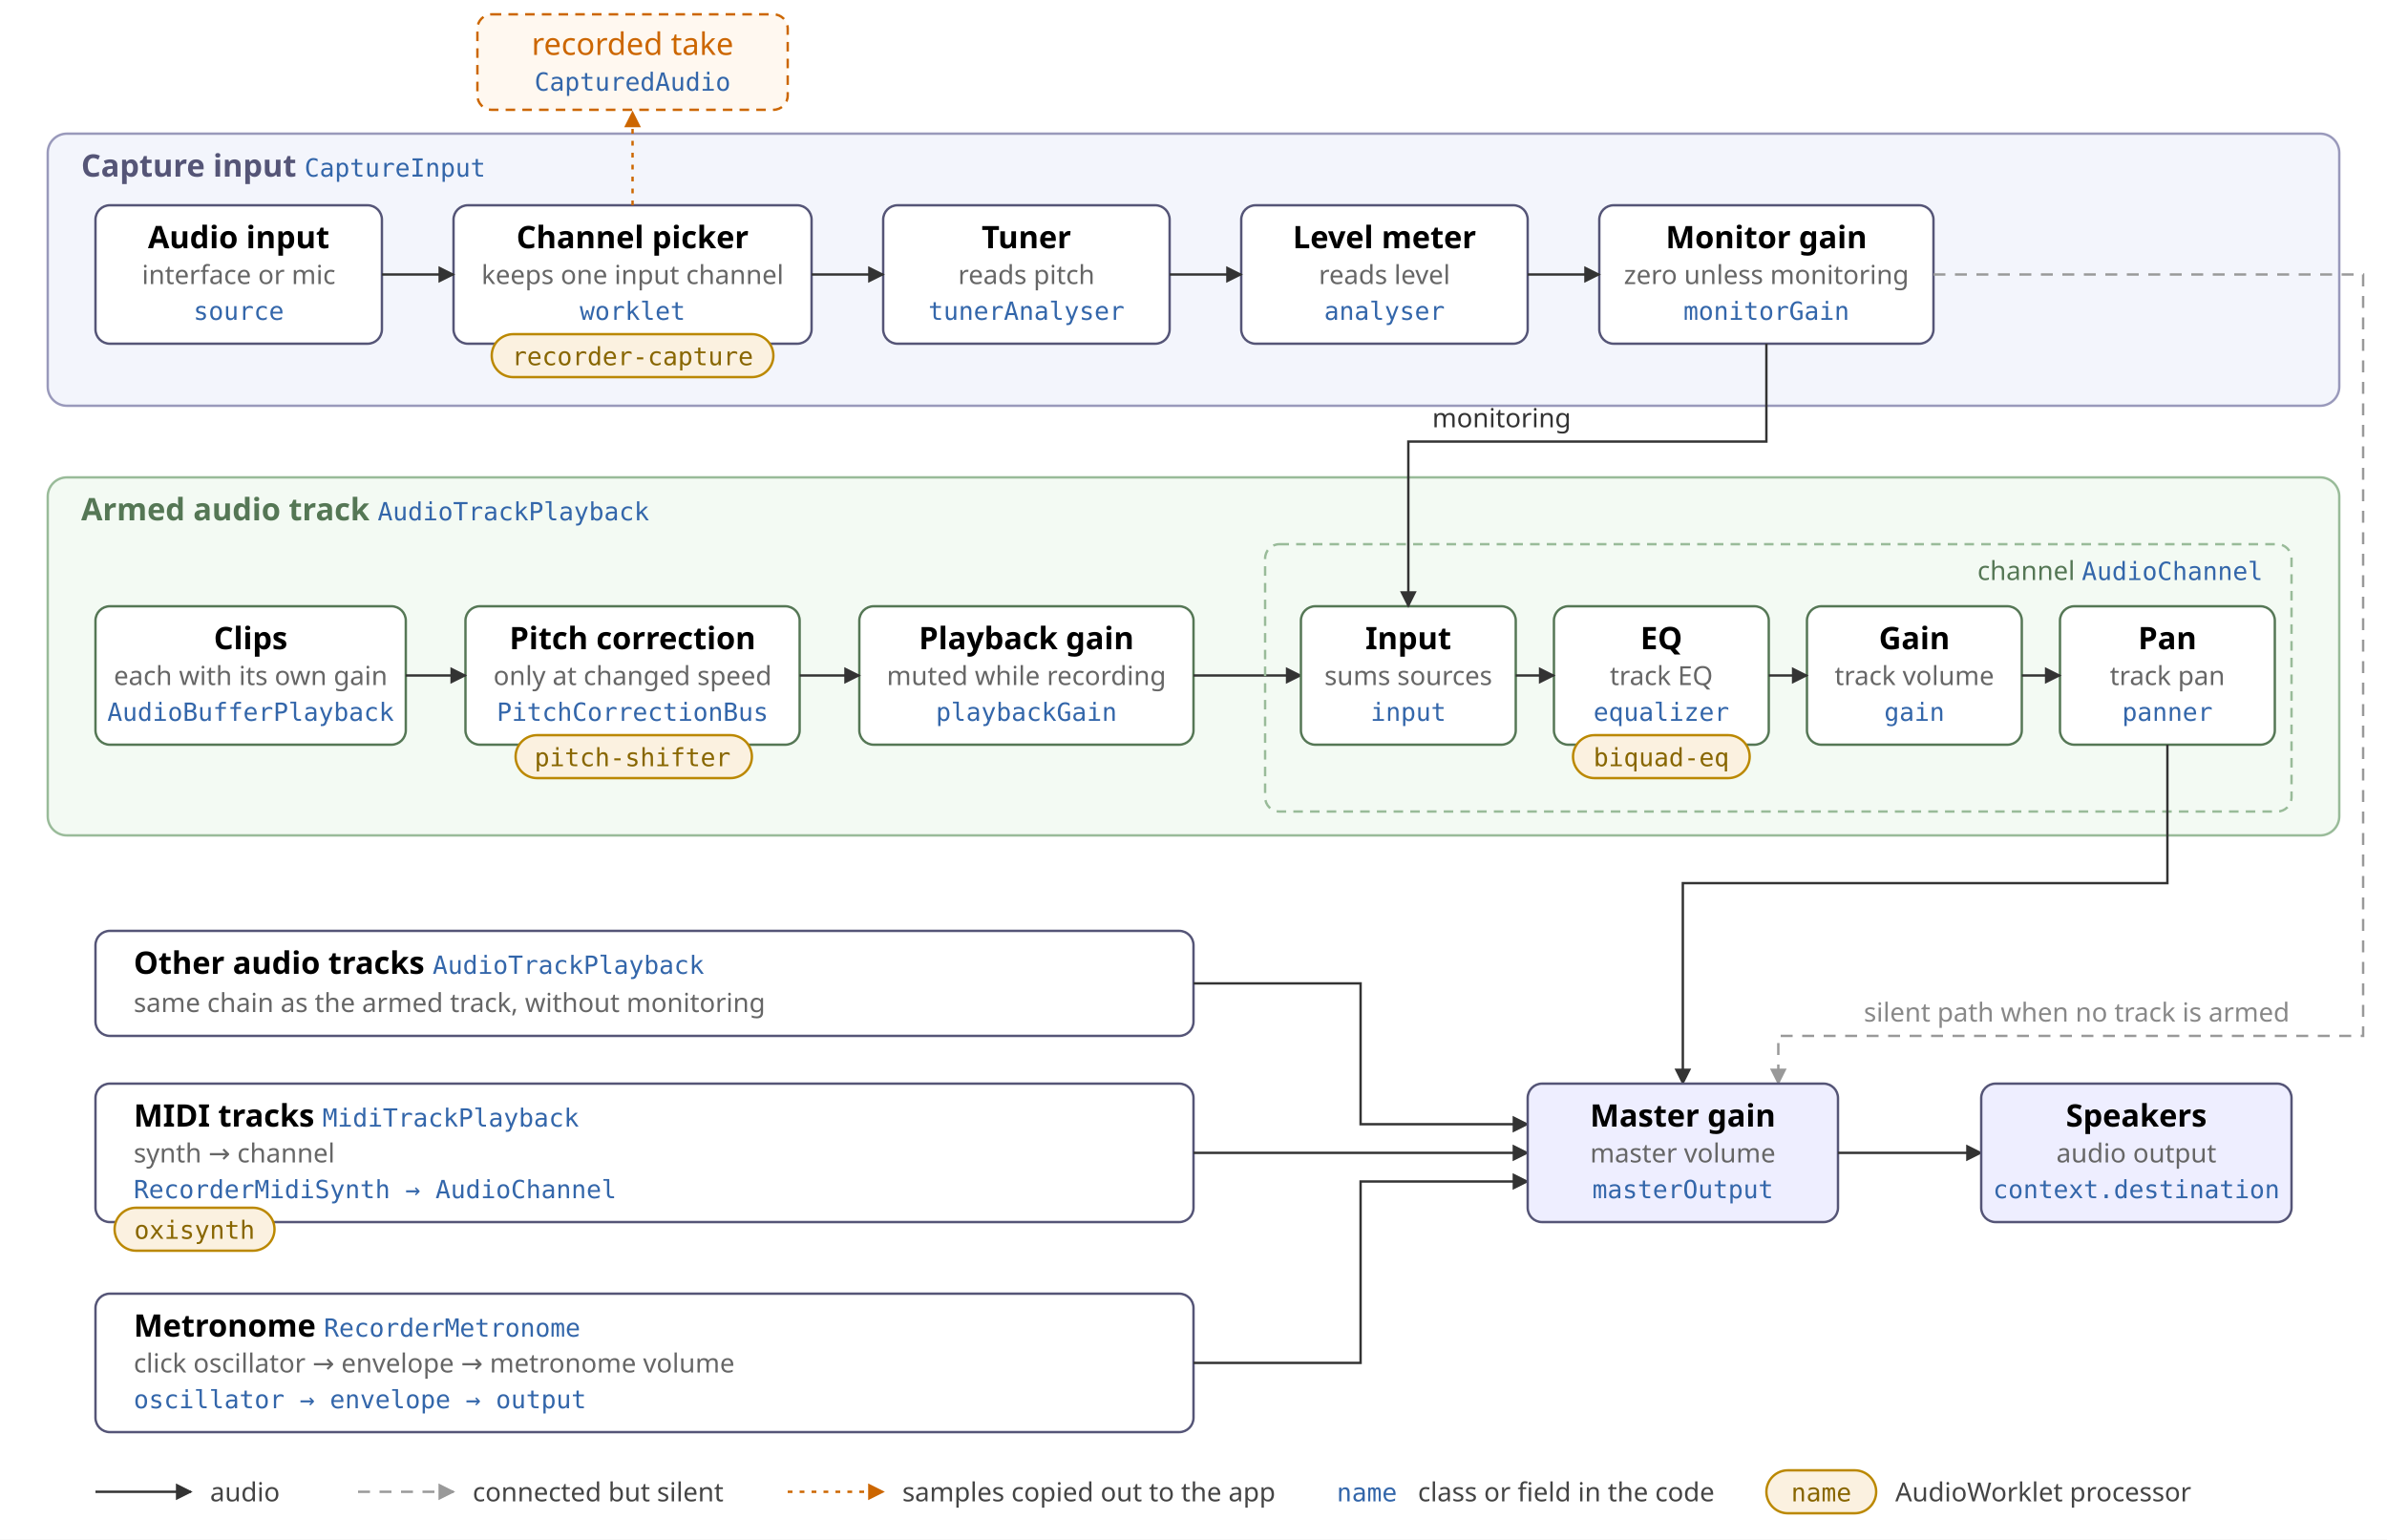
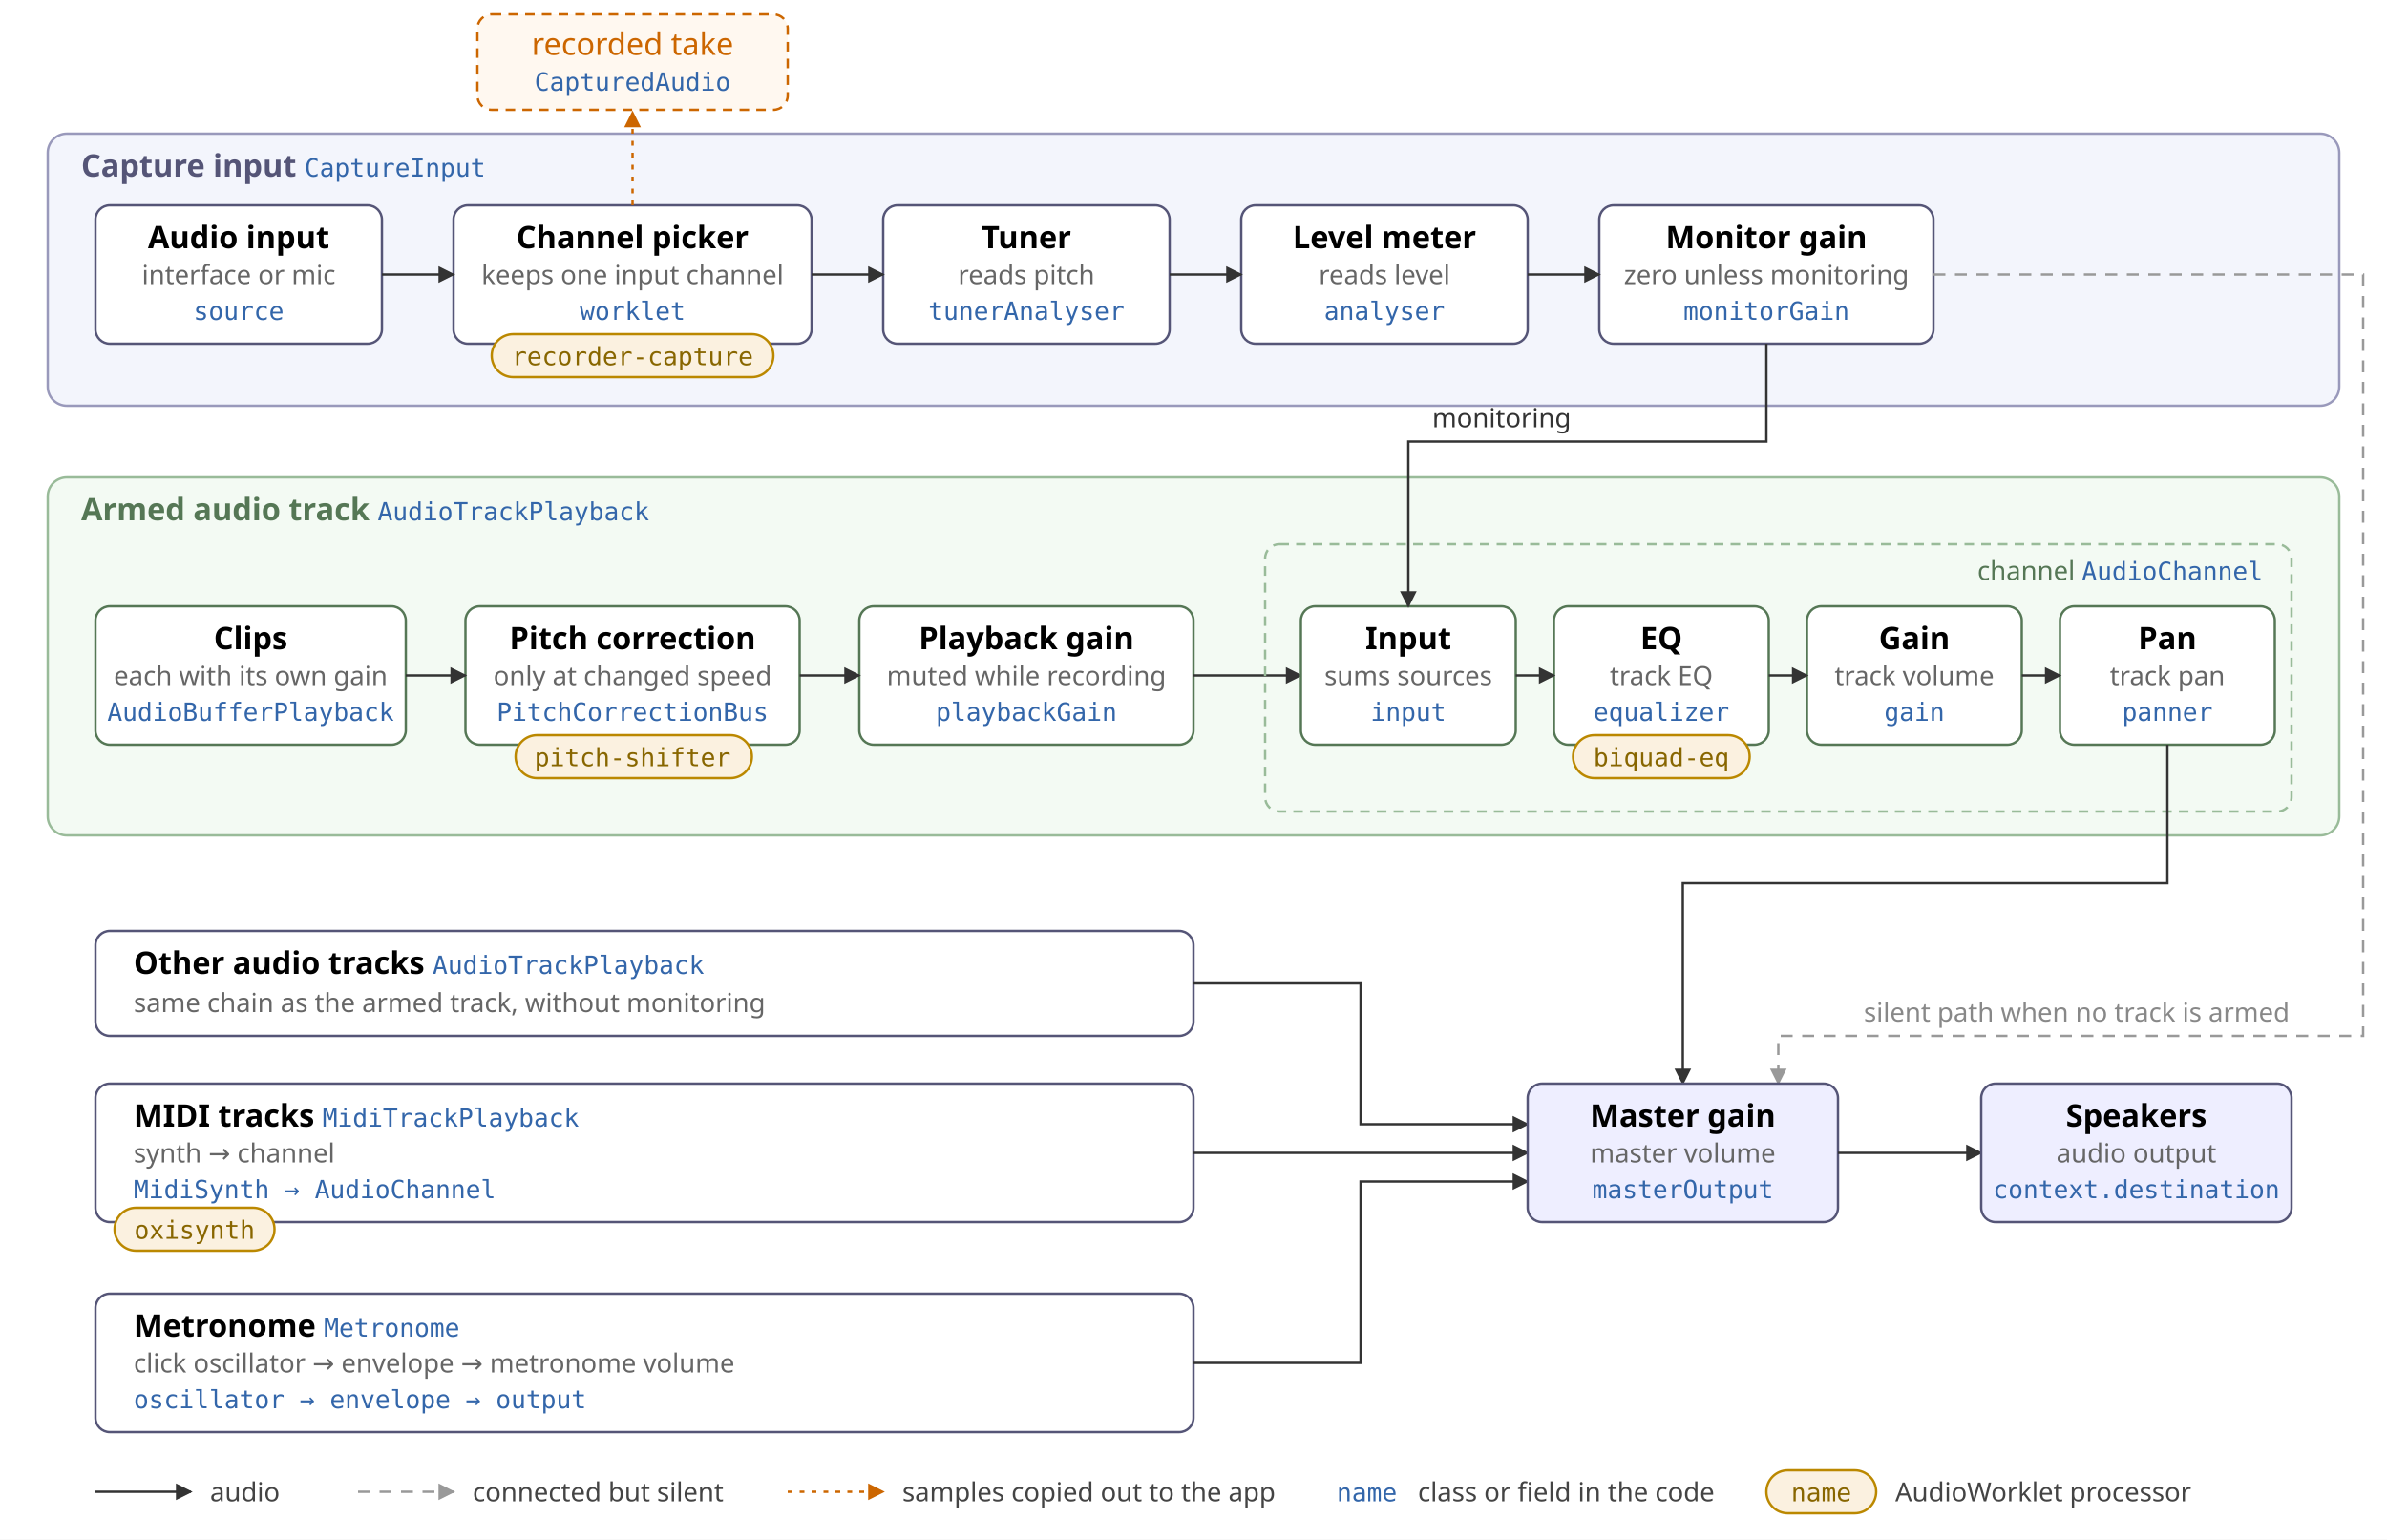
<svg xmlns="http://www.w3.org/2000/svg" width="1000" height="645" viewBox="0 0 1000 645" font-family="system-ui, sans-serif" font-size="13">
  <defs>
    <marker id="a" viewBox="0 0 10 10" refX="9" refY="5" markerWidth="7" markerHeight="7" orient="auto">
      <path d="M0,0 L10,5 L0,10 z" fill="#333" />
    </marker>
    <marker id="g" viewBox="0 0 10 10" refX="9" refY="5" markerWidth="7" markerHeight="7" orient="auto">
      <path d="M0,0 L10,5 L0,10 z" fill="#999" />
    </marker>
    <marker id="o" viewBox="0 0 10 10" refX="9" refY="5" markerWidth="7" markerHeight="7" orient="auto">
      <path d="M0,0 L10,5 L0,10 z" fill="#c60" />
    </marker>
    <style>
      .c { font-family: ui-monospace, SFMono-Regular, Menlo, Consolas, monospace; font-size: 10.5px; fill: #36a; font-weight: normal; }
      .w { fill: #fbf1e0; stroke: #b80; }
      .wt { font-family: ui-monospace, SFMono-Regular, Menlo, Consolas, monospace; font-size: 10.5px; fill: #860; }
    </style>
  </defs>
  <rect width="1000" height="645" fill="#fff" />
  <rect x="20" y="56" width="960" height="114" rx="8" fill="#f3f5fc" stroke="#99b" />
  <text x="34" y="74" font-weight="bold" fill="#557">Capture input <tspan class="c">CaptureInput</tspan>
  </text>
  <rect x="40" y="86" width="120" height="58" rx="6" fill="#fff" stroke="#557" />
  <text x="100" y="104" text-anchor="middle" font-weight="bold">Audio input</text>
  <text x="100" y="119" text-anchor="middle" fill="#666" font-size="11">interface or mic</text>
  <text x="100" y="134" text-anchor="middle" class="c">source</text>
  <rect x="190" y="86" width="150" height="58" rx="6" fill="#fff" stroke="#557" />
  <text x="265" y="104" text-anchor="middle" font-weight="bold">Channel picker</text>
  <text x="265" y="119" text-anchor="middle" fill="#666" font-size="11">keeps one input channel</text>
  <text x="265" y="134" text-anchor="middle" class="c">worklet</text>
  <rect x="206" y="140" width="118" height="18" rx="9" class="w" />
  <text x="265" y="153" text-anchor="middle" class="wt">recorder-capture</text>
  <rect x="370" y="86" width="120" height="58" rx="6" fill="#fff" stroke="#557" />
  <text x="430" y="104" text-anchor="middle" font-weight="bold">Tuner</text>
  <text x="430" y="119" text-anchor="middle" fill="#666" font-size="11">reads pitch</text>
  <text x="430" y="134" text-anchor="middle" class="c">tunerAnalyser</text>
  <rect x="520" y="86" width="120" height="58" rx="6" fill="#fff" stroke="#557" />
  <text x="580" y="104" text-anchor="middle" font-weight="bold">Level meter</text>
  <text x="580" y="119" text-anchor="middle" fill="#666" font-size="11">reads level</text>
  <text x="580" y="134" text-anchor="middle" class="c">analyser</text>
  <rect x="670" y="86" width="140" height="58" rx="6" fill="#fff" stroke="#557" />
  <text x="740" y="104" text-anchor="middle" font-weight="bold">Monitor gain</text>
  <text x="740" y="119" text-anchor="middle" fill="#666" font-size="11">zero unless monitoring</text>
  <text x="740" y="134" text-anchor="middle" class="c">monitorGain</text>
  <line x1="160" y1="115" x2="190" y2="115" stroke="#333" marker-end="url(#a)" />
  <line x1="340" y1="115" x2="370" y2="115" stroke="#333" marker-end="url(#a)" />
  <line x1="490" y1="115" x2="520" y2="115" stroke="#333" marker-end="url(#a)" />
  <line x1="640" y1="115" x2="670" y2="115" stroke="#333" marker-end="url(#a)" />
  <rect x="200" y="6" width="130" height="40" rx="6" fill="#fff8f0" stroke="#c60" stroke-dasharray="4 3" />
  <text x="265" y="23" text-anchor="middle" fill="#c60">recorded take</text>
  <text x="265" y="38" text-anchor="middle" class="c">CapturedAudio</text>
  <line x1="265" y1="86" x2="265" y2="47" stroke="#c60" stroke-dasharray="2 3" marker-end="url(#o)" />
  <rect x="20" y="200" width="960" height="150" rx="8" fill="#f3faf3" stroke="#9b9" />
  <text x="34" y="218" font-weight="bold" fill="#575">Armed audio track <tspan class="c">AudioTrackPlayback</tspan>
  </text>
  <rect x="40" y="254" width="130" height="58" rx="6" fill="#fff" stroke="#575" />
  <text x="105" y="272" text-anchor="middle" font-weight="bold">Clips</text>
  <text x="105" y="287" text-anchor="middle" fill="#666" font-size="11">each with its own gain</text>
  <text x="105" y="302" text-anchor="middle" class="c">AudioBufferPlayback</text>
  <rect x="195" y="254" width="140" height="58" rx="6" fill="#fff" stroke="#575" />
  <text x="265" y="272" text-anchor="middle" font-weight="bold">Pitch correction</text>
  <text x="265" y="287" text-anchor="middle" fill="#666" font-size="11">only at changed speed</text>
  <text x="265" y="302" text-anchor="middle" class="c">PitchCorrectionBus</text>
  <rect x="216" y="308" width="99" height="18" rx="9" class="w" />
  <text x="265" y="321" text-anchor="middle" class="wt">pitch-shifter</text>
  <rect x="360" y="254" width="140" height="58" rx="6" fill="#fff" stroke="#575" />
  <text x="430" y="272" text-anchor="middle" font-weight="bold">Playback gain</text>
  <text x="430" y="287" text-anchor="middle" fill="#666" font-size="11">muted while recording</text>
  <text x="430" y="302" text-anchor="middle" class="c">playbackGain</text>
  <line x1="170" y1="283" x2="195" y2="283" stroke="#333" marker-end="url(#a)" />
  <line x1="335" y1="283" x2="360" y2="283" stroke="#333" marker-end="url(#a)" />
  <line x1="500" y1="283" x2="545" y2="283" stroke="#333" marker-end="url(#a)" />
  <rect x="530" y="228" width="430" height="112" rx="6" fill="none" stroke="#9b9" stroke-dasharray="4 3" />
  <text x="948" y="243" text-anchor="end" fill="#575" font-size="11">channel <tspan class="c">AudioChannel</tspan>
  </text>
  <rect x="545" y="254" width="90" height="58" rx="6" fill="#fff" stroke="#575" />
  <text x="590" y="272" text-anchor="middle" font-weight="bold">Input</text>
  <text x="590" y="287" text-anchor="middle" fill="#666" font-size="11">sums sources</text>
  <text x="590" y="302" text-anchor="middle" class="c">input</text>
  <rect x="651" y="254" width="90" height="58" rx="6" fill="#fff" stroke="#575" />
  <text x="696" y="272" text-anchor="middle" font-weight="bold">EQ</text>
  <text x="696" y="287" text-anchor="middle" fill="#666" font-size="11">track EQ</text>
  <text x="696" y="302" text-anchor="middle" class="c">equalizer</text>
  <rect x="659" y="308" width="74" height="18" rx="9" class="w" />
  <text x="696" y="321" text-anchor="middle" class="wt">biquad-eq</text>
  <rect x="757" y="254" width="90" height="58" rx="6" fill="#fff" stroke="#575" />
  <text x="802" y="272" text-anchor="middle" font-weight="bold">Gain</text>
  <text x="802" y="287" text-anchor="middle" fill="#666" font-size="11">track volume</text>
  <text x="802" y="302" text-anchor="middle" class="c">gain</text>
  <rect x="863" y="254" width="90" height="58" rx="6" fill="#fff" stroke="#575" />
  <text x="908" y="272" text-anchor="middle" font-weight="bold">Pan</text>
  <text x="908" y="287" text-anchor="middle" fill="#666" font-size="11">track pan</text>
  <text x="908" y="302" text-anchor="middle" class="c">panner</text>
  <line x1="635" y1="283" x2="651" y2="283" stroke="#333" marker-end="url(#a)" />
  <line x1="741" y1="283" x2="757" y2="283" stroke="#333" marker-end="url(#a)" />
  <line x1="847" y1="283" x2="863" y2="283" stroke="#333" marker-end="url(#a)" />
  <path d="M740,144 V185 H590 V254" fill="none" stroke="#333" marker-end="url(#a)" />
  <text x="600" y="179" fill="#333" font-size="11">monitoring</text>
  <path d="M810,115 H990 V434 H745 V454" fill="none" stroke="#999" stroke-dasharray="5 4" marker-end="url(#g)" />
  <text x="870" y="428" text-anchor="middle" fill="#888" font-size="11">silent path when no track is armed</text>
  <rect x="40" y="390" width="460" height="44" rx="6" fill="#fff" stroke="#557" />
  <text x="56" y="408" font-weight="bold">Other audio tracks <tspan class="c">AudioTrackPlayback</tspan>
  </text>
  <text x="56" y="424" fill="#666" font-size="11">same chain as the armed track, without monitoring</text>
  <rect x="40" y="454" width="460" height="58" rx="6" fill="#fff" stroke="#557" />
  <text x="56" y="472" font-weight="bold">MIDI tracks <tspan class="c">MidiTrackPlayback</tspan>
  </text>
  <text x="56" y="487" fill="#666" font-size="11">synth → channel</text>
-   <text x="56" y="502" class="c">RecorderMidiSynth → AudioChannel</text>
+   <text x="56" y="502" class="c">MidiSynth → AudioChannel</text>
  <rect x="48" y="506" width="67" height="18" rx="9" class="w" />
  <text x="81.5" y="519" text-anchor="middle" class="wt">oxisynth</text>
  <rect x="40" y="542" width="460" height="58" rx="6" fill="#fff" stroke="#557" />
-   <text x="56" y="560" font-weight="bold">Metronome <tspan class="c">RecorderMetronome</tspan>
+   <text x="56" y="560" font-weight="bold">Metronome <tspan class="c">Metronome</tspan>
  </text>
  <text x="56" y="575" fill="#666" font-size="11">click oscillator → envelope → metronome volume</text>
  <text x="56" y="590" class="c">oscillator → envelope → output</text>
  <path d="M500,412 H570 V471 H640" fill="none" stroke="#333" marker-end="url(#a)" />
  <line x1="500" y1="483" x2="640" y2="483" stroke="#333" marker-end="url(#a)" />
  <path d="M500,571 H570 V495 H640" fill="none" stroke="#333" marker-end="url(#a)" />
  <path d="M908,312 V370 H705 V454" fill="none" stroke="#333" marker-end="url(#a)" />
  <rect x="640" y="454" width="130" height="58" rx="6" fill="#eef" stroke="#557" />
  <text x="705" y="472" text-anchor="middle" font-weight="bold">Master gain</text>
  <text x="705" y="487" text-anchor="middle" fill="#666" font-size="11">master volume</text>
  <text x="705" y="502" text-anchor="middle" class="c">masterOutput</text>
  <line x1="770" y1="483" x2="830" y2="483" stroke="#333" marker-end="url(#a)" />
  <rect x="830" y="454" width="130" height="58" rx="6" fill="#eef" stroke="#557" />
  <text x="895" y="472" text-anchor="middle" font-weight="bold">Speakers</text>
  <text x="895" y="487" text-anchor="middle" fill="#666" font-size="11">audio output</text>
  <text x="895" y="502" text-anchor="middle" class="c">context.destination</text>
  <line x1="40" y1="625" x2="80" y2="625" stroke="#333" marker-end="url(#a)" />
  <text x="88" y="629" font-size="11" fill="#444">audio</text>
  <line x1="150" y1="625" x2="190" y2="625" stroke="#999" stroke-dasharray="5 4" marker-end="url(#g)" />
  <text x="198" y="629" font-size="11" fill="#444">connected but silent</text>
  <line x1="330" y1="625" x2="370" y2="625" stroke="#c60" stroke-dasharray="2 3" marker-end="url(#o)" />
  <text x="378" y="629" font-size="11" fill="#444">samples copied out to the app</text>
  <text x="560" y="629" class="c">name</text>
  <text x="594" y="629" font-size="11" fill="#444">class or field in the code</text>
  <rect x="740" y="616" width="46" height="18" rx="9" class="w" />
  <text x="763" y="629" text-anchor="middle" class="wt">name</text>
  <text x="794" y="629" font-size="11" fill="#444">AudioWorklet processor</text>
</svg>
